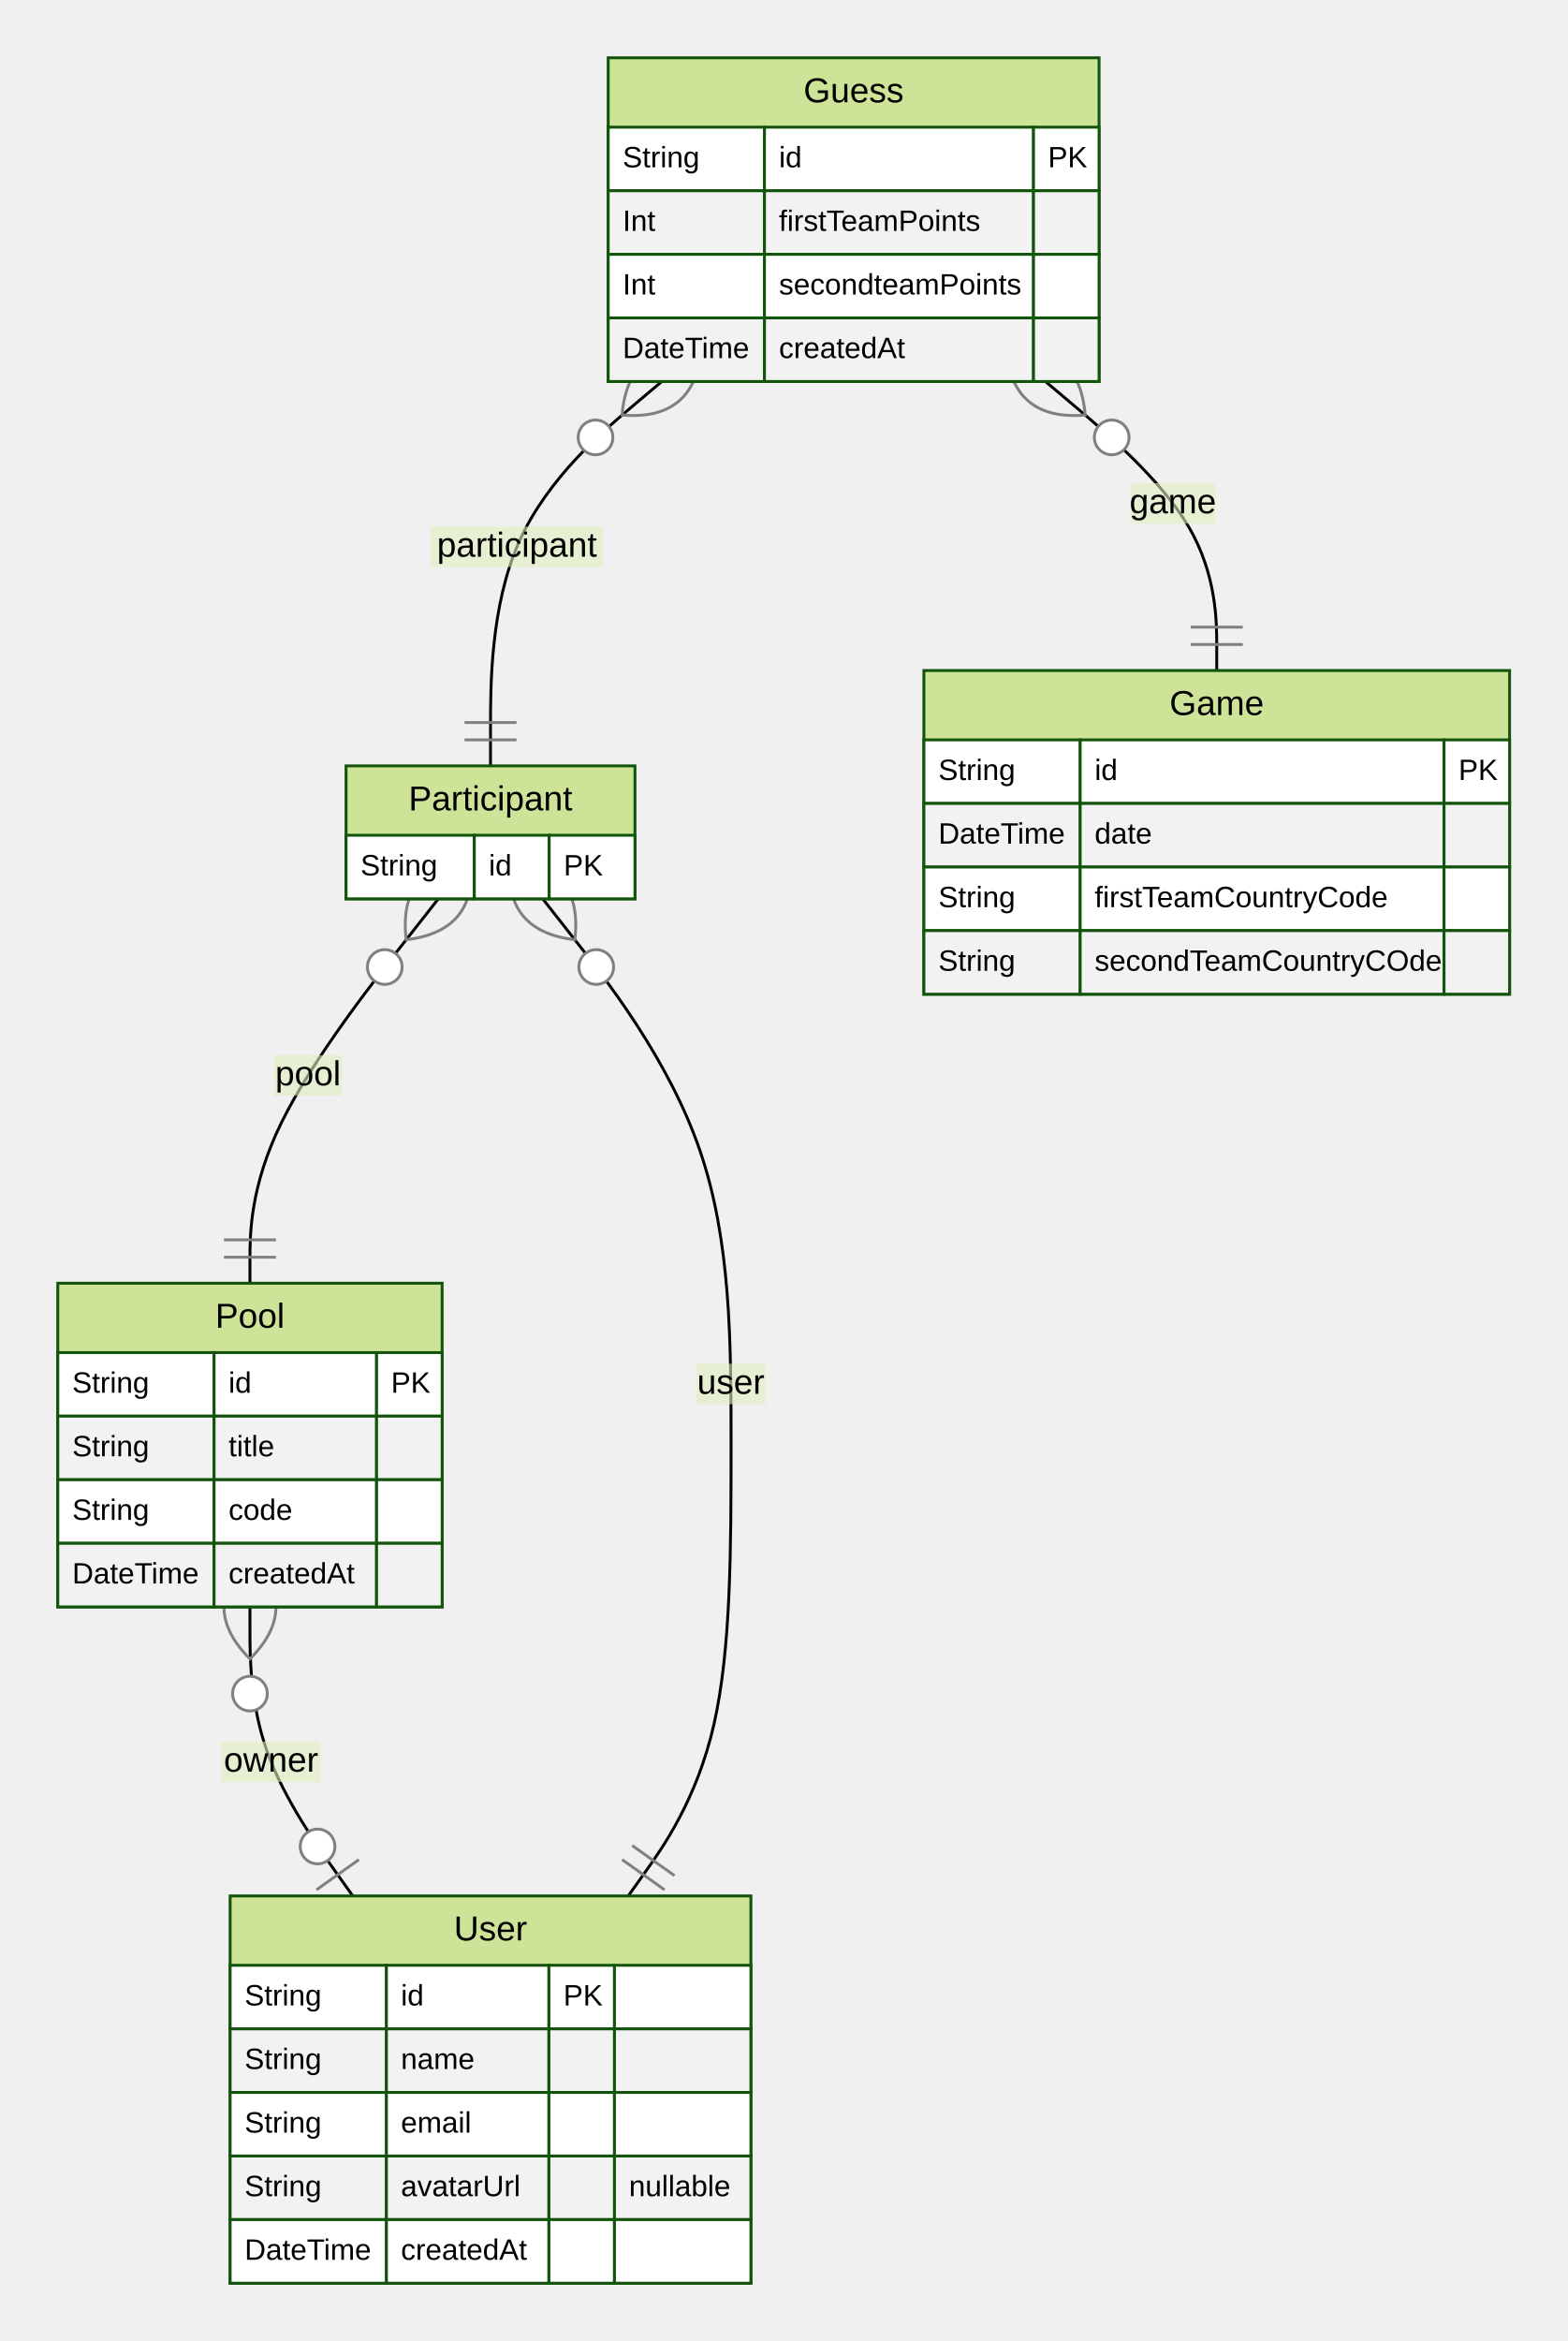
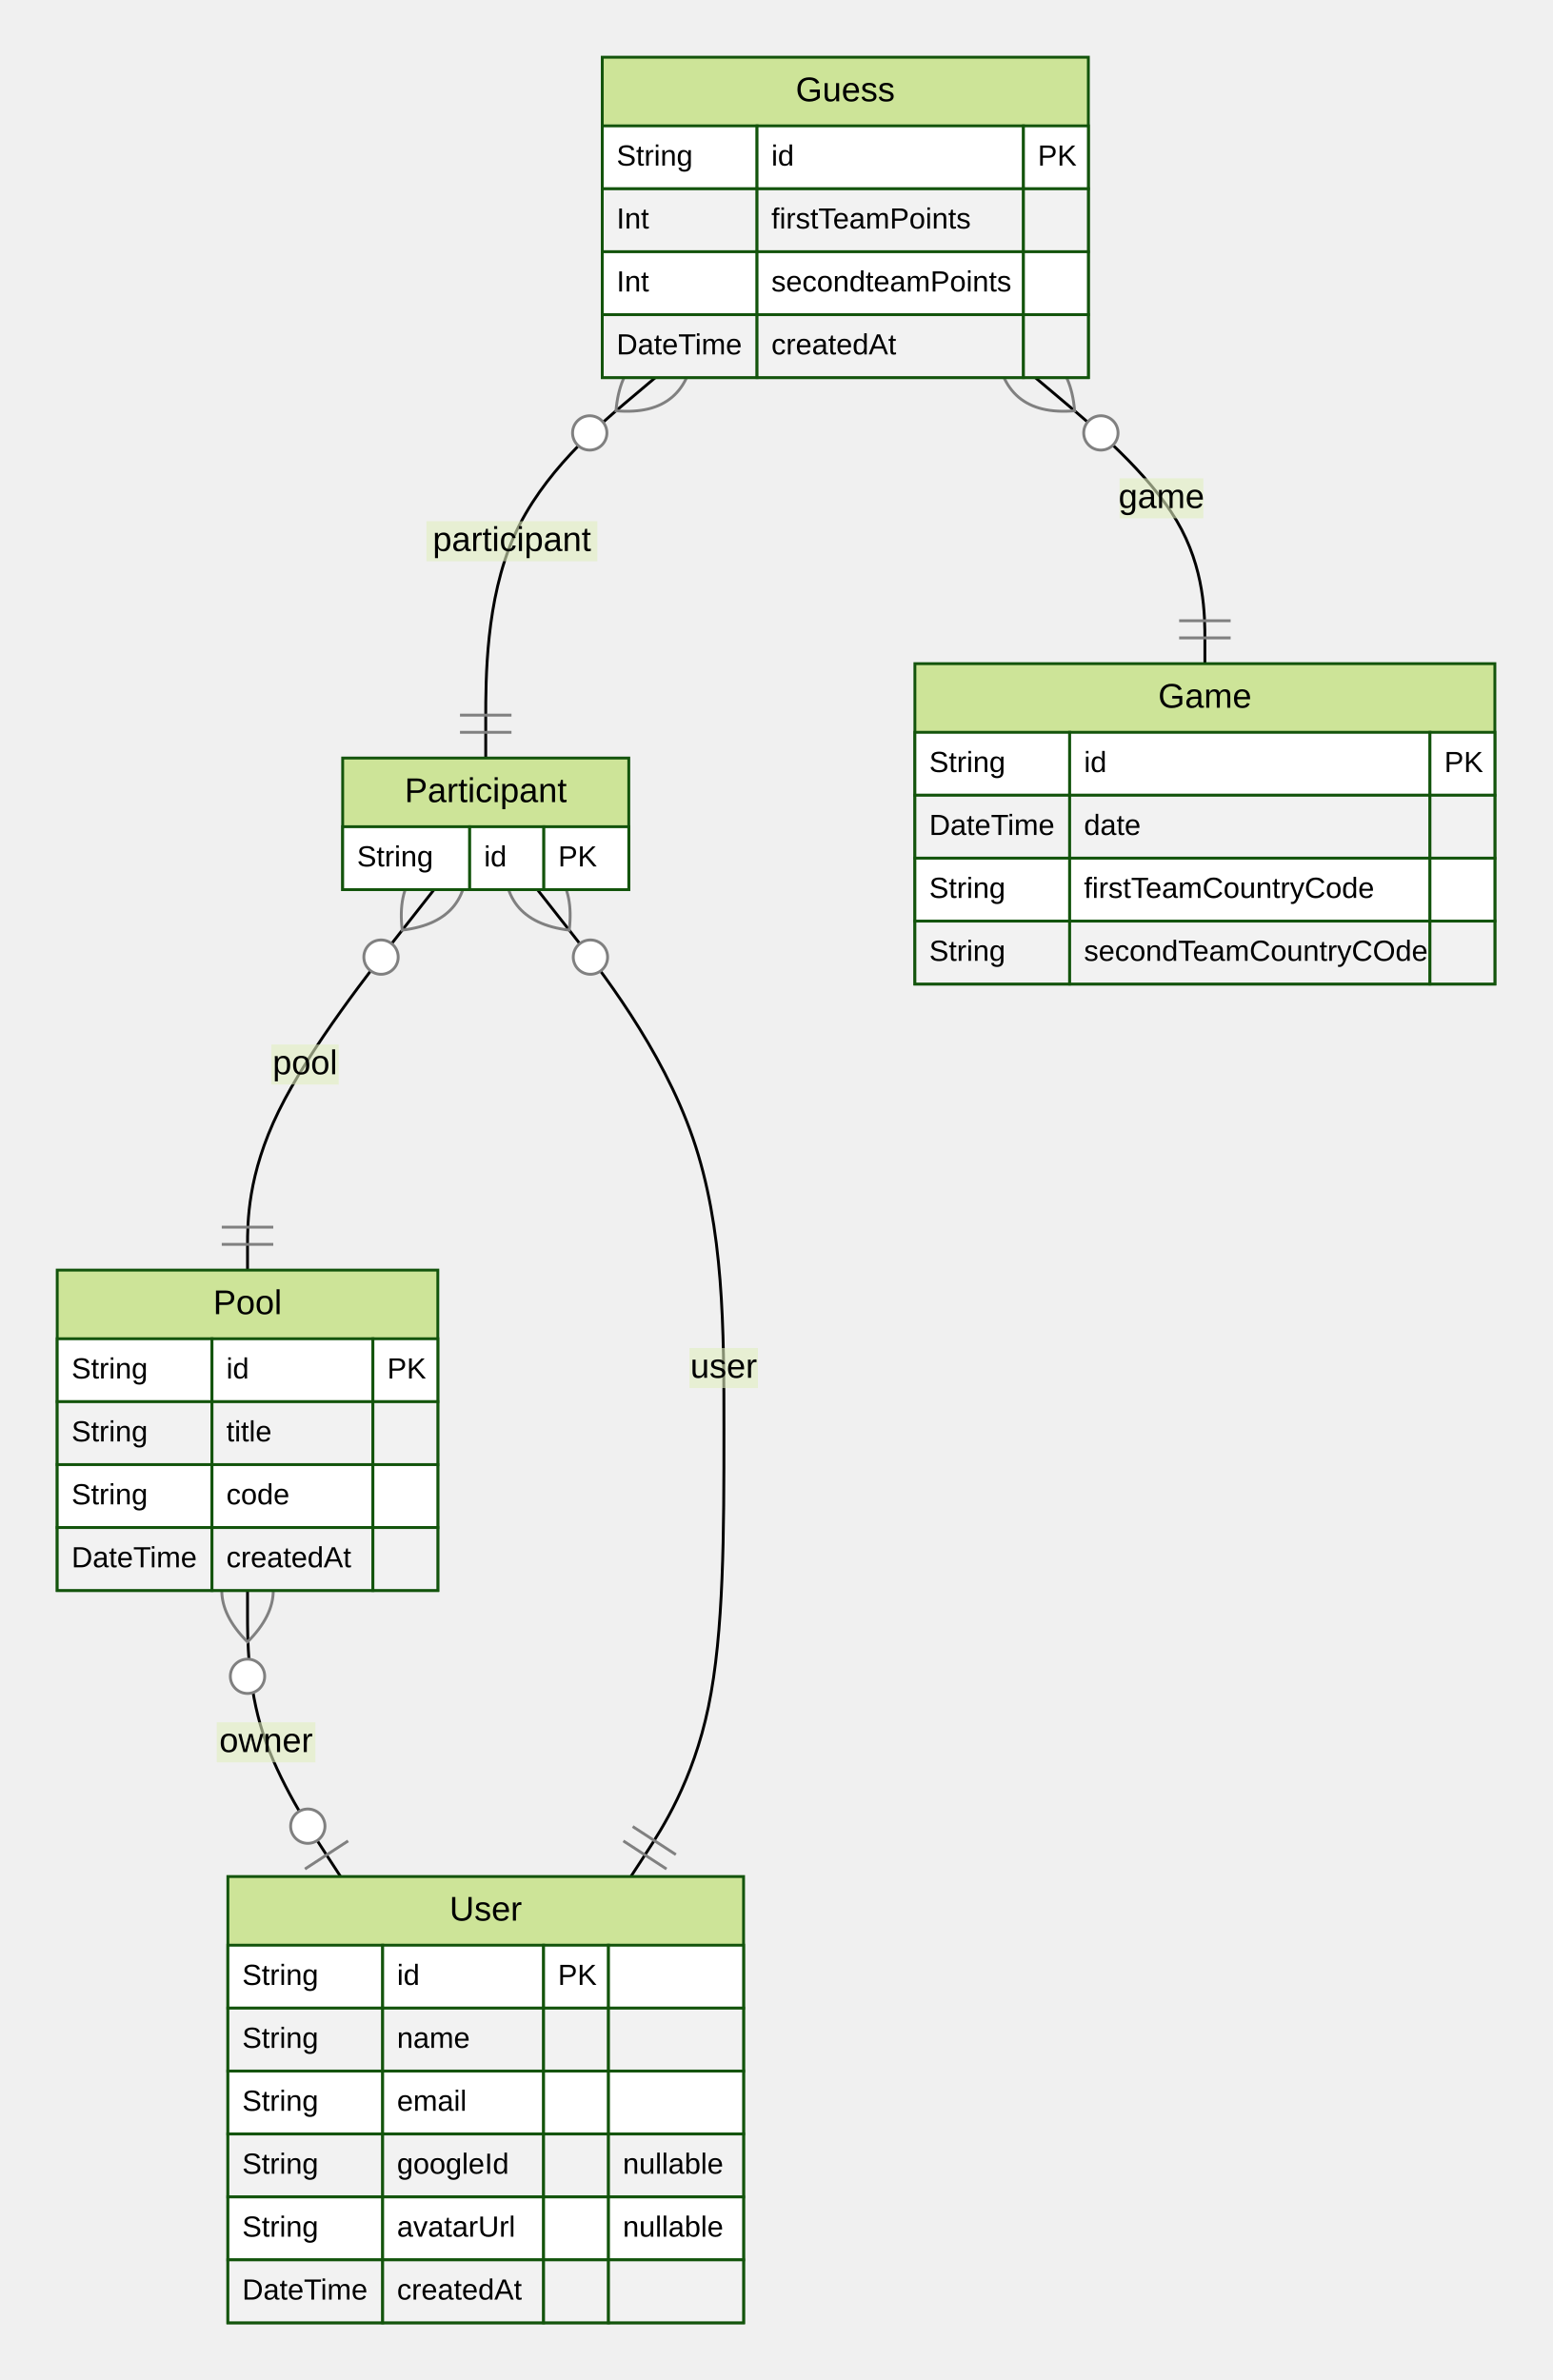
- <svg xmlns="http://www.w3.org/2000/svg" aria-labelledby="chart-title-mermaid-0 chart-desc-mermaid-0" role="img" viewBox="0 0 542.482 810" style="max-width: 542.482px; background-color: white;" width="100%" id="mermaid-0">
+ <svg xmlns="http://www.w3.org/2000/svg" aria-labelledby="chart-title-mermaid-0 chart-desc-mermaid-0" role="img" viewBox="0 0 542.482 832" style="max-width: 542.482px; background-color: white;" width="100%" id="mermaid-0">
  <style>#mermaid-0 {font-family:"trebuchet ms",verdana,arial,sans-serif;font-size:16px;fill:#000000;}#mermaid-0 .error-icon{fill:#552222;}#mermaid-0 .error-text{fill:#552222;stroke:#552222;}#mermaid-0 .edge-thickness-normal{stroke-width:2px;}#mermaid-0 .edge-thickness-thick{stroke-width:3.5px;}#mermaid-0 .edge-pattern-solid{stroke-dasharray:0;}#mermaid-0 .edge-pattern-dashed{stroke-dasharray:3;}#mermaid-0 .edge-pattern-dotted{stroke-dasharray:2;}#mermaid-0 .marker{fill:#000000;stroke:#000000;}#mermaid-0 .marker.cross{stroke:#000000;}#mermaid-0 svg{font-family:"trebuchet ms",verdana,arial,sans-serif;font-size:16px;}#mermaid-0 .entityBox{fill:#cde498;stroke:#13540c;}#mermaid-0 .attributeBoxOdd{fill:#ffffff;stroke:#13540c;}#mermaid-0 .attributeBoxEven{fill:#f2f2f2;stroke:#13540c;}#mermaid-0 .relationshipLabelBox{fill:hsl(78.158, 58.462%, 84.51%);opacity:0.7;background-color:hsl(78.158, 58.462%, 84.51%);}#mermaid-0 .relationshipLabelBox rect{opacity:0.5;}#mermaid-0 .relationshipLine{stroke:#000000;}#mermaid-0 :root{--mermaid-font-family:"trebuchet ms",verdana,arial,sans-serif;}</style>
  <g />
  <defs>
    <marker orient="auto" markerHeight="18" markerWidth="18" refY="9" refX="0" id="ONLY_ONE_START">
      <path d="M9,0 L9,18 M15,0 L15,18" fill="none" stroke="gray" />
    </marker>
  </defs>
  <defs>
    <marker orient="auto" markerHeight="18" markerWidth="18" refY="9" refX="18" id="ONLY_ONE_END">
      <path d="M3,0 L3,18 M9,0 L9,18" fill="none" stroke="gray" />
    </marker>
  </defs>
  <defs>
    <marker orient="auto" markerHeight="18" markerWidth="30" refY="9" refX="0" id="ZERO_OR_ONE_START">
      <circle r="6" cy="9" cx="21" fill="white" stroke="gray" />
      <path d="M9,0 L9,18" fill="none" stroke="gray" />
    </marker>
  </defs>
  <defs>
    <marker orient="auto" markerHeight="18" markerWidth="30" refY="9" refX="30" id="ZERO_OR_ONE_END">
      <circle r="6" cy="9" cx="9" fill="white" stroke="gray" />
      <path d="M21,0 L21,18" fill="none" stroke="gray" />
    </marker>
  </defs>
  <defs>
    <marker orient="auto" markerHeight="36" markerWidth="45" refY="18" refX="18" id="ONE_OR_MORE_START">
      <path d="M0,18 Q 18,0 36,18 Q 18,36 0,18 M42,9 L42,27" fill="none" stroke="gray" />
    </marker>
  </defs>
  <defs>
    <marker orient="auto" markerHeight="36" markerWidth="45" refY="18" refX="27" id="ONE_OR_MORE_END">
      <path d="M3,9 L3,27 M9,18 Q27,0 45,18 Q27,36 9,18" fill="none" stroke="gray" />
    </marker>
  </defs>
  <defs>
    <marker orient="auto" markerHeight="36" markerWidth="57" refY="18" refX="18" id="ZERO_OR_MORE_START">
      <circle r="6" cy="18" cx="48" fill="white" stroke="gray" />
      <path d="M0,18 Q18,0 36,18 Q18,36 0,18" fill="none" stroke="gray" />
    </marker>
  </defs>
  <defs>
    <marker orient="auto" markerHeight="36" markerWidth="57" refY="18" refX="39" id="ZERO_OR_MORE_END">
      <circle r="6" cy="18" cx="9" fill="white" stroke="gray" />
      <path d="M21,18 Q39,0 57,18 Q39,36 21,18" fill="none" stroke="gray" />
    </marker>
  </defs>
-   <path marker-start="url(#ZERO_OR_MORE_START)" marker-end="url(#ZERO_OR_ONE_END)" fill="none" stroke="gray" d="M86.513,556L86.513,564.333C86.513,572.667,86.513,589.333,92.443,606C98.373,622.667,110.233,639.333,116.163,647.667L122.093,656" class="er relationshipLine" />
-   <path marker-start="url(#ZERO_OR_MORE_START)" marker-end="url(#ONLY_ONE_END)" fill="none" stroke="gray" d="M187.835,311L198.7,324.833C209.565,338.667,231.296,366.333,242.161,397.833C253.026,429.333,253.026,464.667,253.026,500C253.026,535.333,253.026,570.667,247.096,596.667C241.167,622.667,229.307,639.333,223.377,647.667L217.447,656" class="er relationshipLine" />
+   <path marker-start="url(#ZERO_OR_MORE_START)" marker-end="url(#ZERO_OR_ONE_END)" fill="none" stroke="gray" d="M86.513,556L86.513,564.333C86.513,572.667,86.513,589.333,91.934,606C97.354,622.667,108.195,639.333,113.615,647.667L119.035,656" class="er relationshipLine" />
+   <path marker-start="url(#ZERO_OR_MORE_START)" marker-end="url(#ONLY_ONE_END)" fill="none" stroke="gray" d="M187.835,311L198.7,324.833C209.565,338.667,231.296,366.333,242.161,397.833C253.026,429.333,253.026,464.667,253.026,500C253.026,535.333,253.026,570.667,247.606,596.667C242.186,622.667,231.345,639.333,225.925,647.667L220.504,656" class="er relationshipLine" />
  <path marker-start="url(#ZERO_OR_MORE_START)" marker-end="url(#ONLY_ONE_END)" fill="none" stroke="gray" d="M151.705,311L140.839,324.833C129.974,338.667,108.244,366.333,97.378,388.5C86.513,410.667,86.513,427.333,86.513,435.667L86.513,444" class="er relationshipLine" />
  <path marker-start="url(#ZERO_OR_MORE_START)" marker-end="url(#ONLY_ONE_END)" fill="none" stroke="gray" d="M229.052,132L219.172,140.333C209.291,148.667,189.531,165.333,179.65,187.5C169.77,209.667,169.77,237.333,169.77,251.167L169.77,265" class="er relationshipLine" />
  <path marker-start="url(#ZERO_OR_MORE_START)" marker-end="url(#ONLY_ONE_END)" fill="none" stroke="gray" d="M361.844,132L371.724,140.333C381.604,148.667,401.365,165.333,411.245,182C421.126,198.667,421.126,215.333,421.126,223.667L421.126,232" class="er relationshipLine" />
  <g transform="translate(20,444 )" id="Pool">
    <rect height="112" width="133.026" y="0" x="0" stroke="gray" fill-opacity="100%" fill="honeydew" class="er entityBox" />
    <text transform="translate(66.51321,12)" style="font-family: &quot;trebuchet ms&quot;, verdana, arial, sans-serif;; font-size: 12px" text-anchor="middle" dominant-baseline="middle" y="0" x="0" id="entity-Pool" class="er entityLabel">Pool</text>
    <rect height="22" width="54.096" y="24" x="0" stroke="gray" fill-opacity="100%" fill="honeydew" class="er attributeBoxOdd" />
    <text transform="translate(5,35)" style="font-family: &quot;trebuchet ms&quot;, verdana, arial, sans-serif;; font-size: 10.2px" text-anchor="left" dominant-baseline="middle" y="0" x="0" id="entity-Pool-attr-1-type" class="er entityLabel">String</text>
    <rect height="22" width="56.243" y="24" x="54.096" stroke="gray" fill-opacity="100%" fill="honeydew" class="er attributeBoxOdd" />
    <text transform="translate(59.09555,35)" style="font-family: &quot;trebuchet ms&quot;, verdana, arial, sans-serif;; font-size: 10.2px" text-anchor="left" dominant-baseline="middle" y="0" x="0" id="entity-Pool-attr-1-name" class="er entityLabel">id</text>
    <rect height="22" width="22.688" y="24" x="110.339" stroke="gray" fill-opacity="100%" fill="honeydew" class="er attributeBoxOdd" />
    <text transform="translate(115.3387,35)" style="font-family: &quot;trebuchet ms&quot;, verdana, arial, sans-serif;; font-size: 10.2px" text-anchor="left" dominant-baseline="middle" y="0" x="0" id="entity-Pool-attr-1-key" class="er entityLabel">PK</text>
    <rect height="22" width="54.096" y="46" x="0" stroke="gray" fill-opacity="100%" fill="honeydew" class="er attributeBoxEven" />
    <text transform="translate(5,57)" style="font-family: &quot;trebuchet ms&quot;, verdana, arial, sans-serif;; font-size: 10.2px" text-anchor="left" dominant-baseline="middle" y="0" x="0" id="entity-Pool-attr-2-type" class="er entityLabel">String</text>
    <rect height="22" width="56.243" y="46" x="54.096" stroke="gray" fill-opacity="100%" fill="honeydew" class="er attributeBoxEven" />
    <text transform="translate(59.09555,57)" style="font-family: &quot;trebuchet ms&quot;, verdana, arial, sans-serif;; font-size: 10.2px" text-anchor="left" dominant-baseline="middle" y="0" x="0" id="entity-Pool-attr-2-name" class="er entityLabel">title</text>
    <rect height="22" width="22.688" y="46" x="110.339" stroke="gray" fill-opacity="100%" fill="honeydew" class="er attributeBoxEven" />
    <text transform="translate(115.3387,57)" style="font-family: &quot;trebuchet ms&quot;, verdana, arial, sans-serif;; font-size: 10.2px" text-anchor="left" dominant-baseline="middle" y="0" x="0" id="entity-Pool-attr-2-key" class="er entityLabel" />
    <rect height="22" width="54.096" y="68" x="0" stroke="gray" fill-opacity="100%" fill="honeydew" class="er attributeBoxOdd" />
    <text transform="translate(5,79)" style="font-family: &quot;trebuchet ms&quot;, verdana, arial, sans-serif;; font-size: 10.2px" text-anchor="left" dominant-baseline="middle" y="0" x="0" id="entity-Pool-attr-3-type" class="er entityLabel">String</text>
    <rect height="22" width="56.243" y="68" x="54.096" stroke="gray" fill-opacity="100%" fill="honeydew" class="er attributeBoxOdd" />
    <text transform="translate(59.09555,79)" style="font-family: &quot;trebuchet ms&quot;, verdana, arial, sans-serif;; font-size: 10.2px" text-anchor="left" dominant-baseline="middle" y="0" x="0" id="entity-Pool-attr-3-name" class="er entityLabel">code</text>
    <rect height="22" width="22.688" y="68" x="110.339" stroke="gray" fill-opacity="100%" fill="honeydew" class="er attributeBoxOdd" />
    <text transform="translate(115.3387,79)" style="font-family: &quot;trebuchet ms&quot;, verdana, arial, sans-serif;; font-size: 10.2px" text-anchor="left" dominant-baseline="middle" y="0" x="0" id="entity-Pool-attr-3-key" class="er entityLabel" />
    <rect height="22" width="54.096" y="90" x="0" stroke="gray" fill-opacity="100%" fill="honeydew" class="er attributeBoxEven" />
    <text transform="translate(5,101)" style="font-family: &quot;trebuchet ms&quot;, verdana, arial, sans-serif;; font-size: 10.2px" text-anchor="left" dominant-baseline="middle" y="0" x="0" id="entity-Pool-attr-4-type" class="er entityLabel">DateTime</text>
    <rect height="22" width="56.243" y="90" x="54.096" stroke="gray" fill-opacity="100%" fill="honeydew" class="er attributeBoxEven" />
    <text transform="translate(59.09555,101)" style="font-family: &quot;trebuchet ms&quot;, verdana, arial, sans-serif;; font-size: 10.2px" text-anchor="left" dominant-baseline="middle" y="0" x="0" id="entity-Pool-attr-4-name" class="er entityLabel">createdAt</text>
    <rect height="22" width="22.688" y="90" x="110.339" stroke="gray" fill-opacity="100%" fill="honeydew" class="er attributeBoxEven" />
    <text transform="translate(115.3387,101)" style="font-family: &quot;trebuchet ms&quot;, verdana, arial, sans-serif;; font-size: 10.2px" text-anchor="left" dominant-baseline="middle" y="0" x="0" id="entity-Pool-attr-4-key" class="er entityLabel" />
  </g>
  <g transform="translate(119.7698,265 )" id="Participant">
    <rect height="46" width="100" y="0" x="0" stroke="gray" fill-opacity="100%" fill="honeydew" class="er entityBox" />
    <text transform="translate(50,12)" style="font-family: &quot;trebuchet ms&quot;, verdana, arial, sans-serif;; font-size: 12px" text-anchor="middle" dominant-baseline="middle" y="0" x="0" id="entity-Participant" class="er entityLabel">Participant</text>
    <rect height="22" width="44.399" y="24" x="0" stroke="gray" fill-opacity="100%" fill="honeydew" class="er attributeBoxOdd" />
    <text transform="translate(5,35)" style="font-family: &quot;trebuchet ms&quot;, verdana, arial, sans-serif;; font-size: 10.2px" text-anchor="left" dominant-baseline="middle" y="0" x="0" id="entity-Participant-attr-1-type" class="er entityLabel">String</text>
    <rect height="22" width="25.911" y="24" x="44.399" stroke="gray" fill-opacity="100%" fill="honeydew" class="er attributeBoxOdd" />
    <text transform="translate(49.39862,35)" style="font-family: &quot;trebuchet ms&quot;, verdana, arial, sans-serif;; font-size: 10.2px" text-anchor="left" dominant-baseline="middle" y="0" x="0" id="entity-Participant-attr-1-name" class="er entityLabel">id</text>
    <rect height="22" width="29.69" y="24" x="70.31" stroke="gray" fill-opacity="100%" fill="honeydew" class="er attributeBoxOdd" />
    <text transform="translate(75.30976,35)" style="font-family: &quot;trebuchet ms&quot;, verdana, arial, sans-serif;; font-size: 10.2px" text-anchor="left" dominant-baseline="middle" y="0" x="0" id="entity-Participant-attr-1-key" class="er entityLabel">PK</text>
  </g>
  <g transform="translate(79.65034,656 )" id="User">
-     <rect height="134" width="180.239" y="0" x="0" stroke="gray" fill-opacity="100%" fill="honeydew" class="er entityBox" />
+     <rect height="156" width="180.239" y="0" x="0" stroke="gray" fill-opacity="100%" fill="honeydew" class="er entityBox" />
    <text transform="translate(90.11948,12)" style="font-family: &quot;trebuchet ms&quot;, verdana, arial, sans-serif;; font-size: 12px" text-anchor="middle" dominant-baseline="middle" y="0" x="0" id="entity-User" class="er entityLabel">User</text>
    <rect height="22" width="54.096" y="24" x="0" stroke="gray" fill-opacity="100%" fill="honeydew" class="er attributeBoxOdd" />
    <text transform="translate(5,35)" style="font-family: &quot;trebuchet ms&quot;, verdana, arial, sans-serif;; font-size: 10.2px" text-anchor="left" dominant-baseline="middle" y="0" x="0" id="entity-User-attr-1-type" class="er entityLabel">String</text>
    <rect height="22" width="56.243" y="24" x="54.096" stroke="gray" fill-opacity="100%" fill="honeydew" class="er attributeBoxOdd" />
    <text transform="translate(59.09555,35)" style="font-family: &quot;trebuchet ms&quot;, verdana, arial, sans-serif;; font-size: 10.2px" text-anchor="left" dominant-baseline="middle" y="0" x="0" id="entity-User-attr-1-name" class="er entityLabel">id</text>
    <rect height="22" width="22.688" y="24" x="110.339" stroke="gray" fill-opacity="100%" fill="honeydew" class="er attributeBoxOdd" />
    <text transform="translate(115.3387,35)" style="font-family: &quot;trebuchet ms&quot;, verdana, arial, sans-serif;; font-size: 10.2px" text-anchor="left" dominant-baseline="middle" y="0" x="0" id="entity-User-attr-1-key" class="er entityLabel">PK</text>
    <rect height="22" width="47.213" y="24" x="133.026" stroke="gray" fill-opacity="100%" fill="honeydew" class="er attributeBoxOdd" />
    <text transform="translate(138.0264,35)" style="font-family: &quot;trebuchet ms&quot;, verdana, arial, sans-serif;; font-size: 10.2px" text-anchor="left" dominant-baseline="middle" y="0" x="0" id="entity-User-attr-1-comment" class="er entityLabel" />
    <rect height="22" width="54.096" y="46" x="0" stroke="gray" fill-opacity="100%" fill="honeydew" class="er attributeBoxEven" />
    <text transform="translate(5,57)" style="font-family: &quot;trebuchet ms&quot;, verdana, arial, sans-serif;; font-size: 10.2px" text-anchor="left" dominant-baseline="middle" y="0" x="0" id="entity-User-attr-2-type" class="er entityLabel">String</text>
    <rect height="22" width="56.243" y="46" x="54.096" stroke="gray" fill-opacity="100%" fill="honeydew" class="er attributeBoxEven" />
    <text transform="translate(59.09555,57)" style="font-family: &quot;trebuchet ms&quot;, verdana, arial, sans-serif;; font-size: 10.2px" text-anchor="left" dominant-baseline="middle" y="0" x="0" id="entity-User-attr-2-name" class="er entityLabel">name</text>
    <rect height="22" width="22.688" y="46" x="110.339" stroke="gray" fill-opacity="100%" fill="honeydew" class="er attributeBoxEven" />
    <text transform="translate(115.3387,57)" style="font-family: &quot;trebuchet ms&quot;, verdana, arial, sans-serif;; font-size: 10.2px" text-anchor="left" dominant-baseline="middle" y="0" x="0" id="entity-User-attr-2-key" class="er entityLabel" />
    <rect height="22" width="47.213" y="46" x="133.026" stroke="gray" fill-opacity="100%" fill="honeydew" class="er attributeBoxEven" />
    <text transform="translate(138.0264,57)" style="font-family: &quot;trebuchet ms&quot;, verdana, arial, sans-serif;; font-size: 10.2px" text-anchor="left" dominant-baseline="middle" y="0" x="0" id="entity-User-attr-2-comment" class="er entityLabel" />
    <rect height="22" width="54.096" y="68" x="0" stroke="gray" fill-opacity="100%" fill="honeydew" class="er attributeBoxOdd" />
    <text transform="translate(5,79)" style="font-family: &quot;trebuchet ms&quot;, verdana, arial, sans-serif;; font-size: 10.2px" text-anchor="left" dominant-baseline="middle" y="0" x="0" id="entity-User-attr-3-type" class="er entityLabel">String</text>
    <rect height="22" width="56.243" y="68" x="54.096" stroke="gray" fill-opacity="100%" fill="honeydew" class="er attributeBoxOdd" />
    <text transform="translate(59.09555,79)" style="font-family: &quot;trebuchet ms&quot;, verdana, arial, sans-serif;; font-size: 10.2px" text-anchor="left" dominant-baseline="middle" y="0" x="0" id="entity-User-attr-3-name" class="er entityLabel">email</text>
    <rect height="22" width="22.688" y="68" x="110.339" stroke="gray" fill-opacity="100%" fill="honeydew" class="er attributeBoxOdd" />
    <text transform="translate(115.3387,79)" style="font-family: &quot;trebuchet ms&quot;, verdana, arial, sans-serif;; font-size: 10.2px" text-anchor="left" dominant-baseline="middle" y="0" x="0" id="entity-User-attr-3-key" class="er entityLabel" />
    <rect height="22" width="47.213" y="68" x="133.026" stroke="gray" fill-opacity="100%" fill="honeydew" class="er attributeBoxOdd" />
    <text transform="translate(138.0264,79)" style="font-family: &quot;trebuchet ms&quot;, verdana, arial, sans-serif;; font-size: 10.2px" text-anchor="left" dominant-baseline="middle" y="0" x="0" id="entity-User-attr-3-comment" class="er entityLabel" />
    <rect height="22" width="54.096" y="90" x="0" stroke="gray" fill-opacity="100%" fill="honeydew" class="er attributeBoxEven" />
    <text transform="translate(5,101)" style="font-family: &quot;trebuchet ms&quot;, verdana, arial, sans-serif;; font-size: 10.2px" text-anchor="left" dominant-baseline="middle" y="0" x="0" id="entity-User-attr-4-type" class="er entityLabel">String</text>
    <rect height="22" width="56.243" y="90" x="54.096" stroke="gray" fill-opacity="100%" fill="honeydew" class="er attributeBoxEven" />
-     <text transform="translate(59.09555,101)" style="font-family: &quot;trebuchet ms&quot;, verdana, arial, sans-serif;; font-size: 10.2px" text-anchor="left" dominant-baseline="middle" y="0" x="0" id="entity-User-attr-4-name" class="er entityLabel">avatarUrl</text>
+     <text transform="translate(59.09555,101)" style="font-family: &quot;trebuchet ms&quot;, verdana, arial, sans-serif;; font-size: 10.2px" text-anchor="left" dominant-baseline="middle" y="0" x="0" id="entity-User-attr-4-name" class="er entityLabel">googleId</text>
    <rect height="22" width="22.688" y="90" x="110.339" stroke="gray" fill-opacity="100%" fill="honeydew" class="er attributeBoxEven" />
    <text transform="translate(115.3387,101)" style="font-family: &quot;trebuchet ms&quot;, verdana, arial, sans-serif;; font-size: 10.2px" text-anchor="left" dominant-baseline="middle" y="0" x="0" id="entity-User-attr-4-key" class="er entityLabel" />
    <rect height="22" width="47.213" y="90" x="133.026" stroke="gray" fill-opacity="100%" fill="honeydew" class="er attributeBoxEven" />
    <text transform="translate(138.0264,101)" style="font-family: &quot;trebuchet ms&quot;, verdana, arial, sans-serif;; font-size: 10.2px" text-anchor="left" dominant-baseline="middle" y="0" x="0" id="entity-User-attr-4-comment" class="er entityLabel">nullable</text>
    <rect height="22" width="54.096" y="112" x="0" stroke="gray" fill-opacity="100%" fill="honeydew" class="er attributeBoxOdd" />
-     <text transform="translate(5,123)" style="font-family: &quot;trebuchet ms&quot;, verdana, arial, sans-serif;; font-size: 10.2px" text-anchor="left" dominant-baseline="middle" y="0" x="0" id="entity-User-attr-5-type" class="er entityLabel">DateTime</text>
+     <text transform="translate(5,123)" style="font-family: &quot;trebuchet ms&quot;, verdana, arial, sans-serif;; font-size: 10.2px" text-anchor="left" dominant-baseline="middle" y="0" x="0" id="entity-User-attr-5-type" class="er entityLabel">String</text>
    <rect height="22" width="56.243" y="112" x="54.096" stroke="gray" fill-opacity="100%" fill="honeydew" class="er attributeBoxOdd" />
-     <text transform="translate(59.09555,123)" style="font-family: &quot;trebuchet ms&quot;, verdana, arial, sans-serif;; font-size: 10.2px" text-anchor="left" dominant-baseline="middle" y="0" x="0" id="entity-User-attr-5-name" class="er entityLabel">createdAt</text>
+     <text transform="translate(59.09555,123)" style="font-family: &quot;trebuchet ms&quot;, verdana, arial, sans-serif;; font-size: 10.2px" text-anchor="left" dominant-baseline="middle" y="0" x="0" id="entity-User-attr-5-name" class="er entityLabel">avatarUrl</text>
    <rect height="22" width="22.688" y="112" x="110.339" stroke="gray" fill-opacity="100%" fill="honeydew" class="er attributeBoxOdd" />
    <text transform="translate(115.3387,123)" style="font-family: &quot;trebuchet ms&quot;, verdana, arial, sans-serif;; font-size: 10.2px" text-anchor="left" dominant-baseline="middle" y="0" x="0" id="entity-User-attr-5-key" class="er entityLabel" />
    <rect height="22" width="47.213" y="112" x="133.026" stroke="gray" fill-opacity="100%" fill="honeydew" class="er attributeBoxOdd" />
-     <text transform="translate(138.0264,123)" style="font-family: &quot;trebuchet ms&quot;, verdana, arial, sans-serif;; font-size: 10.2px" text-anchor="left" dominant-baseline="middle" y="0" x="0" id="entity-User-attr-5-comment" class="er entityLabel" />
+     <text transform="translate(138.0264,123)" style="font-family: &quot;trebuchet ms&quot;, verdana, arial, sans-serif;; font-size: 10.2px" text-anchor="left" dominant-baseline="middle" y="0" x="0" id="entity-User-attr-5-comment" class="er entityLabel">nullable</text>
+     <rect height="22" width="54.096" y="134" x="0" stroke="gray" fill-opacity="100%" fill="honeydew" class="er attributeBoxEven" />
+     <text transform="translate(5,145)" style="font-family: &quot;trebuchet ms&quot;, verdana, arial, sans-serif;; font-size: 10.2px" text-anchor="left" dominant-baseline="middle" y="0" x="0" id="entity-User-attr-6-type" class="er entityLabel">DateTime</text>
+     <rect height="22" width="56.243" y="134" x="54.096" stroke="gray" fill-opacity="100%" fill="honeydew" class="er attributeBoxEven" />
+     <text transform="translate(59.09555,145)" style="font-family: &quot;trebuchet ms&quot;, verdana, arial, sans-serif;; font-size: 10.2px" text-anchor="left" dominant-baseline="middle" y="0" x="0" id="entity-User-attr-6-name" class="er entityLabel">createdAt</text>
+     <rect height="22" width="22.688" y="134" x="110.339" stroke="gray" fill-opacity="100%" fill="honeydew" class="er attributeBoxEven" />
+     <text transform="translate(115.3387,145)" style="font-family: &quot;trebuchet ms&quot;, verdana, arial, sans-serif;; font-size: 10.2px" text-anchor="left" dominant-baseline="middle" y="0" x="0" id="entity-User-attr-6-key" class="er entityLabel" />
+     <rect height="22" width="47.213" y="134" x="133.026" stroke="gray" fill-opacity="100%" fill="honeydew" class="er attributeBoxEven" />
+     <text transform="translate(138.0264,145)" style="font-family: &quot;trebuchet ms&quot;, verdana, arial, sans-serif;; font-size: 10.2px" text-anchor="left" dominant-baseline="middle" y="0" x="0" id="entity-User-attr-6-comment" class="er entityLabel" />
  </g>
  <g transform="translate(319.7698,232 )" id="Game">
    <rect height="112" width="202.712" y="0" x="0" stroke="gray" fill-opacity="100%" fill="honeydew" class="er entityBox" />
    <text transform="translate(101.356,12)" style="font-family: &quot;trebuchet ms&quot;, verdana, arial, sans-serif;; font-size: 12px" text-anchor="middle" dominant-baseline="middle" y="0" x="0" id="entity-Game" class="er entityLabel">Game</text>
    <rect height="22" width="54.096" y="24" x="0" stroke="gray" fill-opacity="100%" fill="honeydew" class="er attributeBoxOdd" />
    <text transform="translate(5,35)" style="font-family: &quot;trebuchet ms&quot;, verdana, arial, sans-serif;; font-size: 10.2px" text-anchor="left" dominant-baseline="middle" y="0" x="0" id="entity-Game-attr-1-type" class="er entityLabel">String</text>
    <rect height="22" width="125.929" y="24" x="54.096" stroke="gray" fill-opacity="100%" fill="honeydew" class="er attributeBoxOdd" />
    <text transform="translate(59.09555,35)" style="font-family: &quot;trebuchet ms&quot;, verdana, arial, sans-serif;; font-size: 10.2px" text-anchor="left" dominant-baseline="middle" y="0" x="0" id="entity-Game-attr-1-name" class="er entityLabel">id</text>
    <rect height="22" width="22.688" y="24" x="180.024" stroke="gray" fill-opacity="100%" fill="honeydew" class="er attributeBoxOdd" />
    <text transform="translate(185.0243,35)" style="font-family: &quot;trebuchet ms&quot;, verdana, arial, sans-serif;; font-size: 10.2px" text-anchor="left" dominant-baseline="middle" y="0" x="0" id="entity-Game-attr-1-key" class="er entityLabel">PK</text>
    <rect height="22" width="54.096" y="46" x="0" stroke="gray" fill-opacity="100%" fill="honeydew" class="er attributeBoxEven" />
    <text transform="translate(5,57)" style="font-family: &quot;trebuchet ms&quot;, verdana, arial, sans-serif;; font-size: 10.2px" text-anchor="left" dominant-baseline="middle" y="0" x="0" id="entity-Game-attr-2-type" class="er entityLabel">DateTime</text>
    <rect height="22" width="125.929" y="46" x="54.096" stroke="gray" fill-opacity="100%" fill="honeydew" class="er attributeBoxEven" />
    <text transform="translate(59.09555,57)" style="font-family: &quot;trebuchet ms&quot;, verdana, arial, sans-serif;; font-size: 10.2px" text-anchor="left" dominant-baseline="middle" y="0" x="0" id="entity-Game-attr-2-name" class="er entityLabel">date</text>
    <rect height="22" width="22.688" y="46" x="180.024" stroke="gray" fill-opacity="100%" fill="honeydew" class="er attributeBoxEven" />
    <text transform="translate(185.0243,57)" style="font-family: &quot;trebuchet ms&quot;, verdana, arial, sans-serif;; font-size: 10.2px" text-anchor="left" dominant-baseline="middle" y="0" x="0" id="entity-Game-attr-2-key" class="er entityLabel" />
    <rect height="22" width="54.096" y="68" x="0" stroke="gray" fill-opacity="100%" fill="honeydew" class="er attributeBoxOdd" />
    <text transform="translate(5,79)" style="font-family: &quot;trebuchet ms&quot;, verdana, arial, sans-serif;; font-size: 10.2px" text-anchor="left" dominant-baseline="middle" y="0" x="0" id="entity-Game-attr-3-type" class="er entityLabel">String</text>
    <rect height="22" width="125.929" y="68" x="54.096" stroke="gray" fill-opacity="100%" fill="honeydew" class="er attributeBoxOdd" />
    <text transform="translate(59.09555,79)" style="font-family: &quot;trebuchet ms&quot;, verdana, arial, sans-serif;; font-size: 10.2px" text-anchor="left" dominant-baseline="middle" y="0" x="0" id="entity-Game-attr-3-name" class="er entityLabel">firstTeamCountryCode</text>
    <rect height="22" width="22.688" y="68" x="180.024" stroke="gray" fill-opacity="100%" fill="honeydew" class="er attributeBoxOdd" />
    <text transform="translate(185.0243,79)" style="font-family: &quot;trebuchet ms&quot;, verdana, arial, sans-serif;; font-size: 10.2px" text-anchor="left" dominant-baseline="middle" y="0" x="0" id="entity-Game-attr-3-key" class="er entityLabel" />
    <rect height="22" width="54.096" y="90" x="0" stroke="gray" fill-opacity="100%" fill="honeydew" class="er attributeBoxEven" />
    <text transform="translate(5,101)" style="font-family: &quot;trebuchet ms&quot;, verdana, arial, sans-serif;; font-size: 10.2px" text-anchor="left" dominant-baseline="middle" y="0" x="0" id="entity-Game-attr-4-type" class="er entityLabel">String</text>
    <rect height="22" width="125.929" y="90" x="54.096" stroke="gray" fill-opacity="100%" fill="honeydew" class="er attributeBoxEven" />
    <text transform="translate(59.09555,101)" style="font-family: &quot;trebuchet ms&quot;, verdana, arial, sans-serif;; font-size: 10.2px" text-anchor="left" dominant-baseline="middle" y="0" x="0" id="entity-Game-attr-4-name" class="er entityLabel">secondTeamCountryCOde</text>
    <rect height="22" width="22.688" y="90" x="180.024" stroke="gray" fill-opacity="100%" fill="honeydew" class="er attributeBoxEven" />
    <text transform="translate(185.0243,101)" style="font-family: &quot;trebuchet ms&quot;, verdana, arial, sans-serif;; font-size: 10.2px" text-anchor="left" dominant-baseline="middle" y="0" x="0" id="entity-Game-attr-4-key" class="er entityLabel" />
  </g>
  <g transform="translate(210.4994,20 )" id="Guess">
    <rect height="112" width="169.897" y="0" x="0" stroke="gray" fill-opacity="100%" fill="honeydew" class="er entityBox" />
    <text transform="translate(84.94839,12)" style="font-family: &quot;trebuchet ms&quot;, verdana, arial, sans-serif;; font-size: 12px" text-anchor="middle" dominant-baseline="middle" y="0" x="0" id="entity-Guess" class="er entityLabel">Guess</text>
    <rect height="22" width="54.096" y="24" x="0" stroke="gray" fill-opacity="100%" fill="honeydew" class="er attributeBoxOdd" />
    <text transform="translate(5,35)" style="font-family: &quot;trebuchet ms&quot;, verdana, arial, sans-serif;; font-size: 10.2px" text-anchor="left" dominant-baseline="middle" y="0" x="0" id="entity-Guess-attr-1-type" class="er entityLabel">String</text>
    <rect height="22" width="93.114" y="24" x="54.096" stroke="gray" fill-opacity="100%" fill="honeydew" class="er attributeBoxOdd" />
    <text transform="translate(59.09555,35)" style="font-family: &quot;trebuchet ms&quot;, verdana, arial, sans-serif;; font-size: 10.2px" text-anchor="left" dominant-baseline="middle" y="0" x="0" id="entity-Guess-attr-1-name" class="er entityLabel">id</text>
    <rect height="22" width="22.688" y="24" x="147.209" stroke="gray" fill-opacity="100%" fill="honeydew" class="er attributeBoxOdd" />
    <text transform="translate(152.2091,35)" style="font-family: &quot;trebuchet ms&quot;, verdana, arial, sans-serif;; font-size: 10.2px" text-anchor="left" dominant-baseline="middle" y="0" x="0" id="entity-Guess-attr-1-key" class="er entityLabel">PK</text>
    <rect height="22" width="54.096" y="46" x="0" stroke="gray" fill-opacity="100%" fill="honeydew" class="er attributeBoxEven" />
    <text transform="translate(5,57)" style="font-family: &quot;trebuchet ms&quot;, verdana, arial, sans-serif;; font-size: 10.2px" text-anchor="left" dominant-baseline="middle" y="0" x="0" id="entity-Guess-attr-2-type" class="er entityLabel">Int</text>
    <rect height="22" width="93.114" y="46" x="54.096" stroke="gray" fill-opacity="100%" fill="honeydew" class="er attributeBoxEven" />
    <text transform="translate(59.09555,57)" style="font-family: &quot;trebuchet ms&quot;, verdana, arial, sans-serif;; font-size: 10.2px" text-anchor="left" dominant-baseline="middle" y="0" x="0" id="entity-Guess-attr-2-name" class="er entityLabel">firstTeamPoints</text>
    <rect height="22" width="22.688" y="46" x="147.209" stroke="gray" fill-opacity="100%" fill="honeydew" class="er attributeBoxEven" />
    <text transform="translate(152.2091,57)" style="font-family: &quot;trebuchet ms&quot;, verdana, arial, sans-serif;; font-size: 10.2px" text-anchor="left" dominant-baseline="middle" y="0" x="0" id="entity-Guess-attr-2-key" class="er entityLabel" />
    <rect height="22" width="54.096" y="68" x="0" stroke="gray" fill-opacity="100%" fill="honeydew" class="er attributeBoxOdd" />
    <text transform="translate(5,79)" style="font-family: &quot;trebuchet ms&quot;, verdana, arial, sans-serif;; font-size: 10.2px" text-anchor="left" dominant-baseline="middle" y="0" x="0" id="entity-Guess-attr-3-type" class="er entityLabel">Int</text>
    <rect height="22" width="93.114" y="68" x="54.096" stroke="gray" fill-opacity="100%" fill="honeydew" class="er attributeBoxOdd" />
    <text transform="translate(59.09555,79)" style="font-family: &quot;trebuchet ms&quot;, verdana, arial, sans-serif;; font-size: 10.2px" text-anchor="left" dominant-baseline="middle" y="0" x="0" id="entity-Guess-attr-3-name" class="er entityLabel">secondteamPoints</text>
    <rect height="22" width="22.688" y="68" x="147.209" stroke="gray" fill-opacity="100%" fill="honeydew" class="er attributeBoxOdd" />
    <text transform="translate(152.2091,79)" style="font-family: &quot;trebuchet ms&quot;, verdana, arial, sans-serif;; font-size: 10.2px" text-anchor="left" dominant-baseline="middle" y="0" x="0" id="entity-Guess-attr-3-key" class="er entityLabel" />
    <rect height="22" width="54.096" y="90" x="0" stroke="gray" fill-opacity="100%" fill="honeydew" class="er attributeBoxEven" />
    <text transform="translate(5,101)" style="font-family: &quot;trebuchet ms&quot;, verdana, arial, sans-serif;; font-size: 10.2px" text-anchor="left" dominant-baseline="middle" y="0" x="0" id="entity-Guess-attr-4-type" class="er entityLabel">DateTime</text>
    <rect height="22" width="93.114" y="90" x="54.096" stroke="gray" fill-opacity="100%" fill="honeydew" class="er attributeBoxEven" />
    <text transform="translate(59.09555,101)" style="font-family: &quot;trebuchet ms&quot;, verdana, arial, sans-serif;; font-size: 10.2px" text-anchor="left" dominant-baseline="middle" y="0" x="0" id="entity-Guess-attr-4-name" class="er entityLabel">createdAt</text>
    <rect height="22" width="22.688" y="90" x="147.209" stroke="gray" fill-opacity="100%" fill="honeydew" class="er attributeBoxEven" />
    <text transform="translate(152.2091,101)" style="font-family: &quot;trebuchet ms&quot;, verdana, arial, sans-serif;; font-size: 10.2px" text-anchor="left" dominant-baseline="middle" y="0" x="0" id="entity-Guess-attr-4-key" class="er entityLabel" />
  </g>
-   <rect fill-opacity="85%" fill="white" height="14" width="34.471" y="602.592" x="76.574" class="er relationshipLabelBox" />
-   <text style="font-family: &quot;trebuchet ms&quot;, verdana, arial, sans-serif;; font-size: 12px" dominant-baseline="middle" text-anchor="middle" y="609.592" x="93.81" id="rel1" class="er relationshipLabel">owner</text>
-   <rect fill-opacity="85%" fill="white" height="14" width="23.959" y="471.862" x="240.96" class="er relationshipLabelBox" />
-   <text style="font-family: &quot;trebuchet ms&quot;, verdana, arial, sans-serif;; font-size: 12px" dominant-baseline="middle" text-anchor="middle" y="478.862" x="252.94" id="rel2" class="er relationshipLabel">user</text>
+   <rect fill-opacity="85%" fill="white" height="14" width="34.471" y="602.078" x="75.759" class="er relationshipLabelBox" />
+   <text style="font-family: &quot;trebuchet ms&quot;, verdana, arial, sans-serif;; font-size: 12px" dominant-baseline="middle" text-anchor="middle" y="609.078" x="92.994" id="rel1" class="er relationshipLabel">owner</text>
+   <rect fill-opacity="85%" fill="white" height="14" width="23.959" y="471.248" x="240.952" class="er relationshipLabelBox" />
+   <text style="font-family: &quot;trebuchet ms&quot;, verdana, arial, sans-serif;; font-size: 12px" dominant-baseline="middle" text-anchor="middle" y="478.248" x="252.932" id="rel2" class="er relationshipLabel">user</text>
  <rect fill-opacity="85%" fill="white" height="14" width="23.564" y="365.133" x="94.824" class="er relationshipLabelBox" />
  <text style="font-family: &quot;trebuchet ms&quot;, verdana, arial, sans-serif;; font-size: 12px" dominant-baseline="middle" text-anchor="middle" y="372.133" x="106.606" id="rel3" class="er relationshipLabel">pool</text>
  <rect fill-opacity="85%" fill="white" height="14" width="59.744" y="182.215" x="149.038" class="er relationshipLabelBox" />
  <text style="font-family: &quot;trebuchet ms&quot;, verdana, arial, sans-serif;; font-size: 12px" dominant-baseline="middle" text-anchor="middle" y="189.215" x="178.91" id="rel4" class="er relationshipLabel">participant</text>
  <rect fill-opacity="85%" fill="white" height="14" width="29.289" y="167.193" x="391.301" class="er relationshipLabelBox" />
  <text style="font-family: &quot;trebuchet ms&quot;, verdana, arial, sans-serif;; font-size: 12px" dominant-baseline="middle" text-anchor="middle" y="174.193" x="405.946" id="rel5" class="er relationshipLabel">game</text>
</svg>
